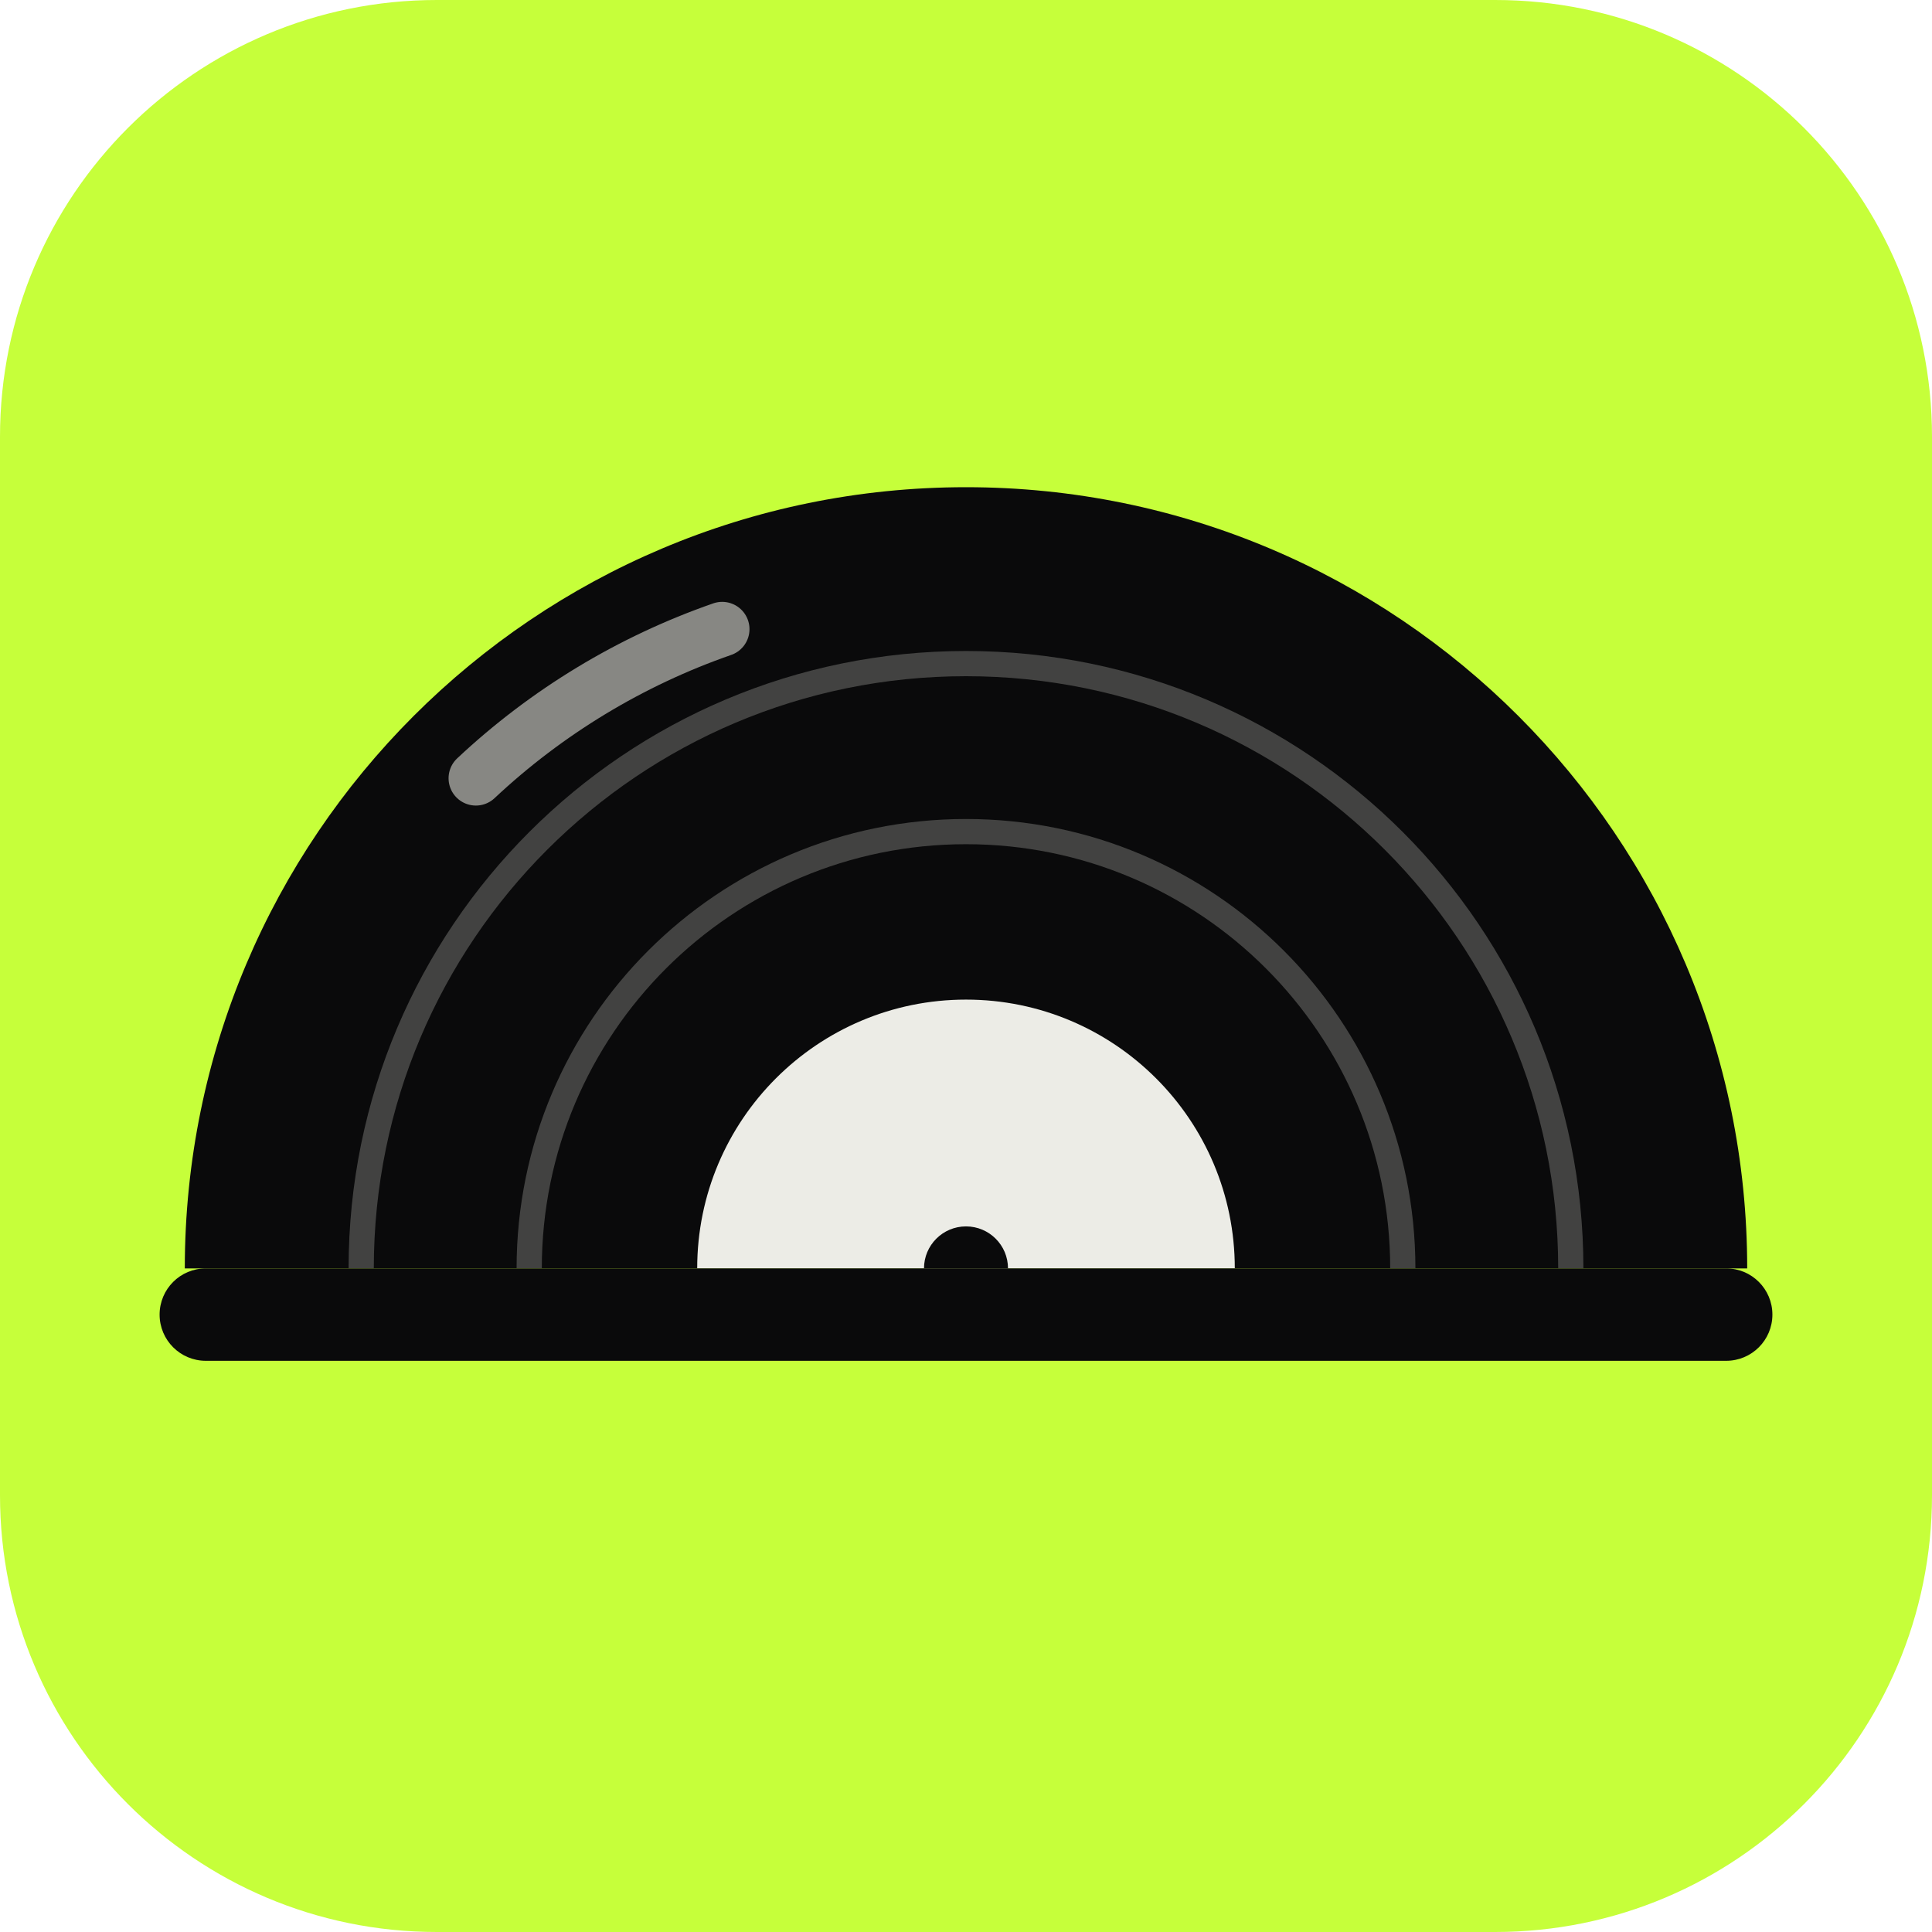
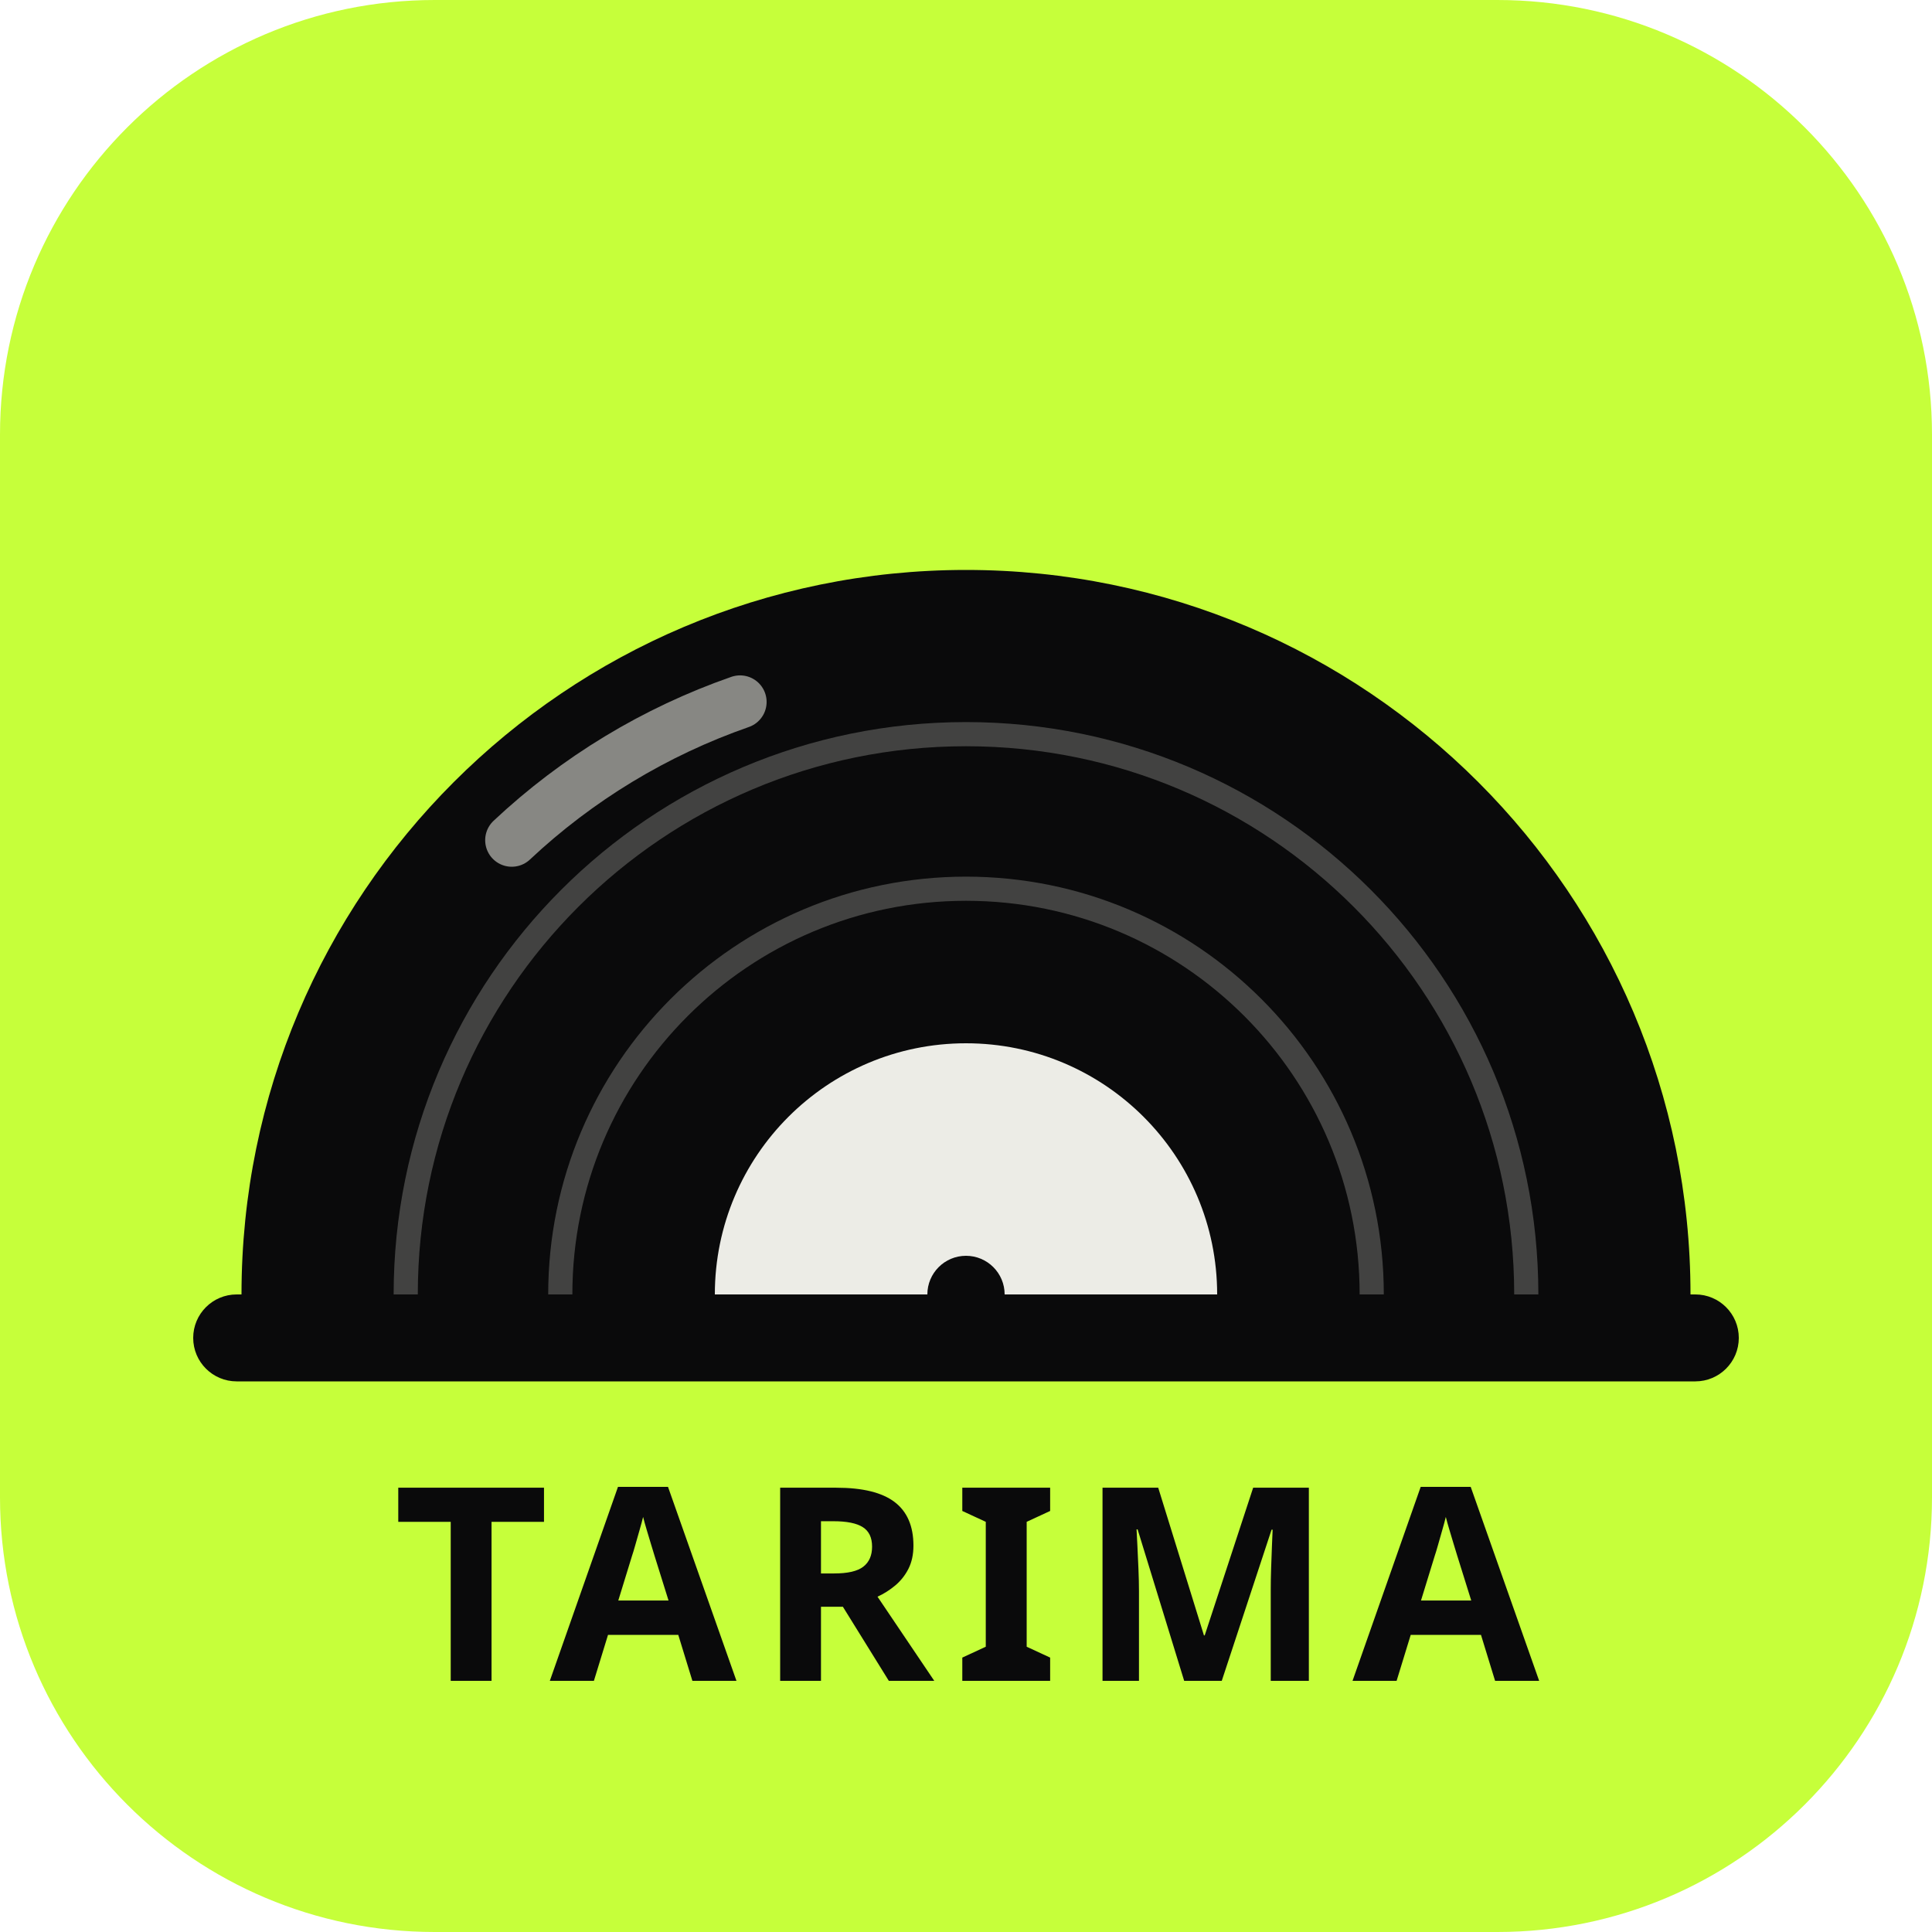
- <svg xmlns="http://www.w3.org/2000/svg" viewBox="0 0 460 460">
-   <rect width="460" height="460" rx="104" fill="#c6ff3a" />
+ <svg xmlns="http://www.w3.org/2000/svg" viewBox="0 0 400 400">
+   <rect width="400" height="400" rx="90" fill="#c6ff3a" />
+   <defs>
+     <clipPath id="h">
+       <rect x="0" y="60" width="400" height="208" />
+     </clipPath>
+   </defs>
  <g clip-path="url(#h)">
-     <defs>
-       <clipPath id="h">
-         <rect x="0" y="50" width="460" height="252" />
-       </clipPath>
-     </defs>
-     <circle cx="230" cy="302" r="186" fill="#0a0a0b" />
-     <circle cx="230" cy="302" r="144" fill="none" stroke="rgba(236,236,230,.25)" stroke-width="6" />
-     <circle cx="230" cy="302" r="104" fill="none" stroke="rgba(236,236,230,.25)" stroke-width="6" />
-     <path d="M 230 302 m -116.7 -116.7 a 165 165 0 0 1 58.65 -35.5" fill="none" stroke="rgba(236,236,230,.55)" stroke-width="13" stroke-linecap="round" />
-     <circle cx="230" cy="302" r="64" fill="#ececE6" />
-     <circle cx="230" cy="302" r="10" fill="#0a0a0b" />
+     <circle cx="200" cy="268" r="150" fill="#0a0a0b" />
+     <circle cx="200" cy="268" r="116" fill="none" stroke="rgba(236,236,230,.25)" stroke-width="5" />
+     <circle cx="200" cy="268" r="84" fill="none" stroke="rgba(236,236,230,.25)" stroke-width="5" />
+     <path d="M 200 268 m -94.05 -94.05 a 133 133 0 0 1 47.27 -28.62" fill="none" stroke="rgba(236,236,230,.55)" stroke-width="11" stroke-linecap="round" />
+     <circle cx="200" cy="268" r="52" fill="#ececE6" />
+     <circle cx="200" cy="268" r="8" fill="#0a0a0b" />
  </g>
-   <rect x="38" y="302" width="384" height="22" rx="11" fill="#0a0a0b" />
+   <rect x="40" y="268" width="320" height="18" rx="9" fill="#0a0a0b" />
+   <text x="200" y="348" text-anchor="middle" fill="#0a0a0b" font-family="Anton, 'Arial Black', sans-serif" font-weight="900" font-size="56" letter-spacing="4">TARIMA</text>
</svg>
